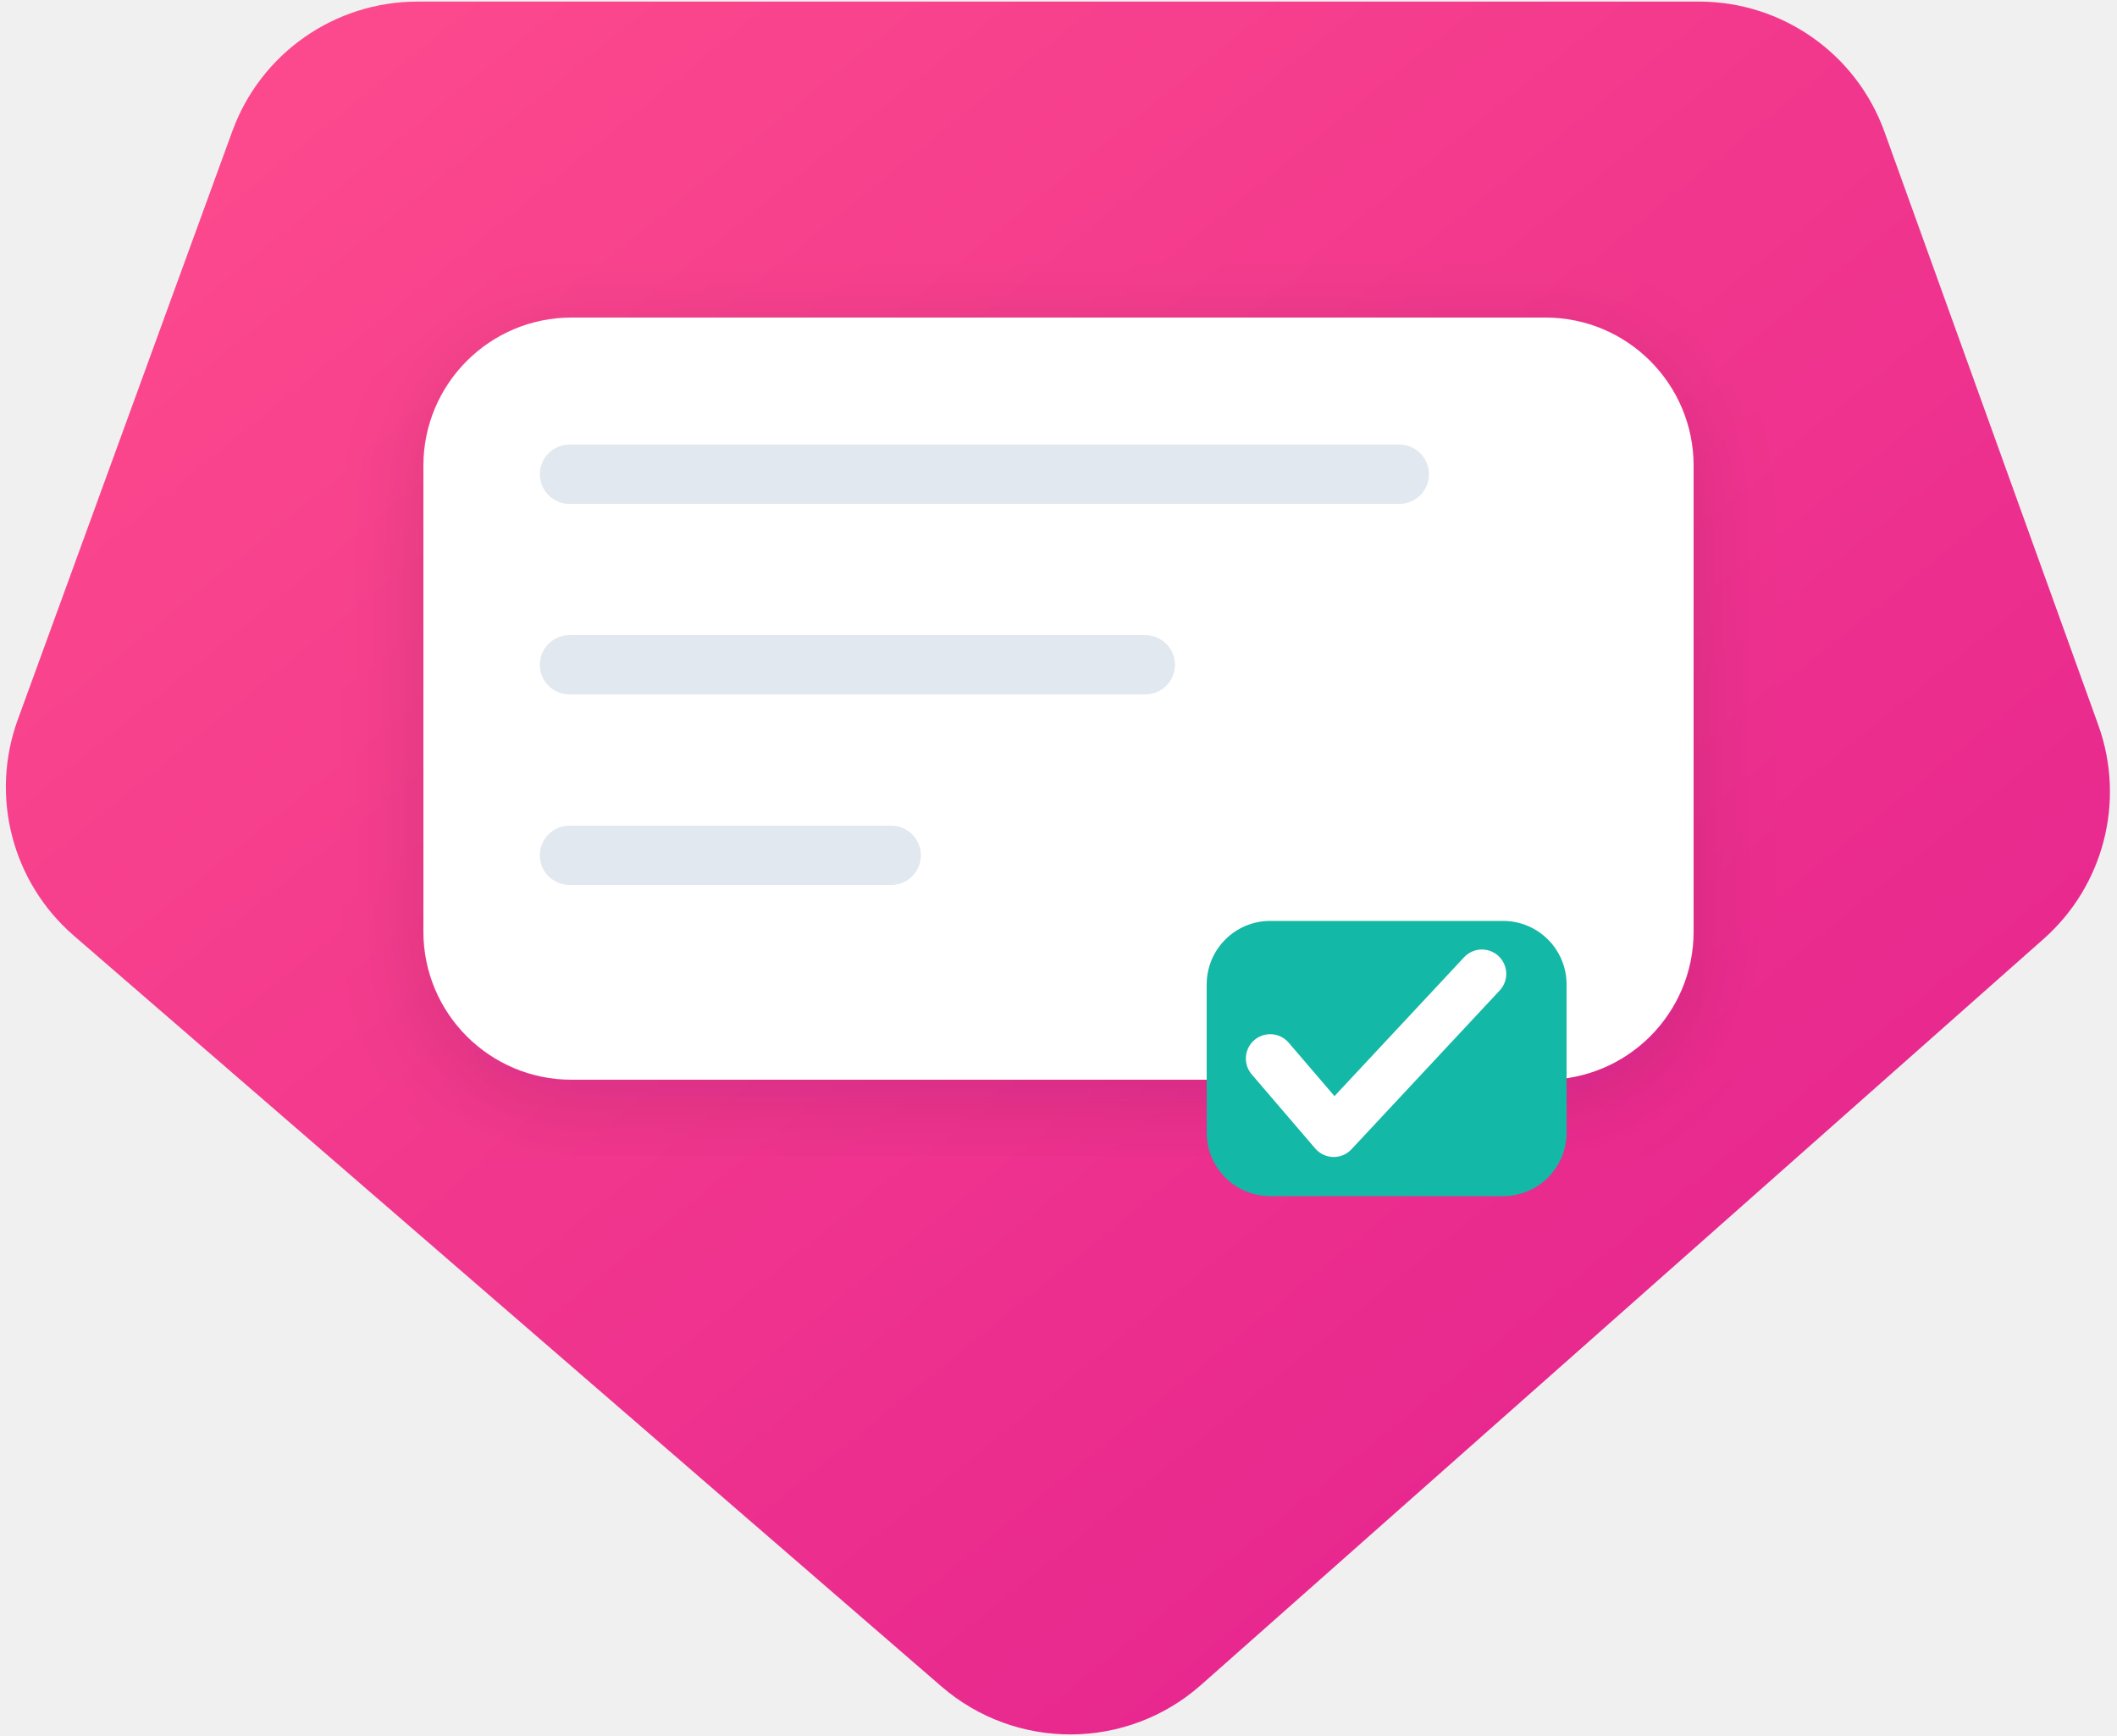
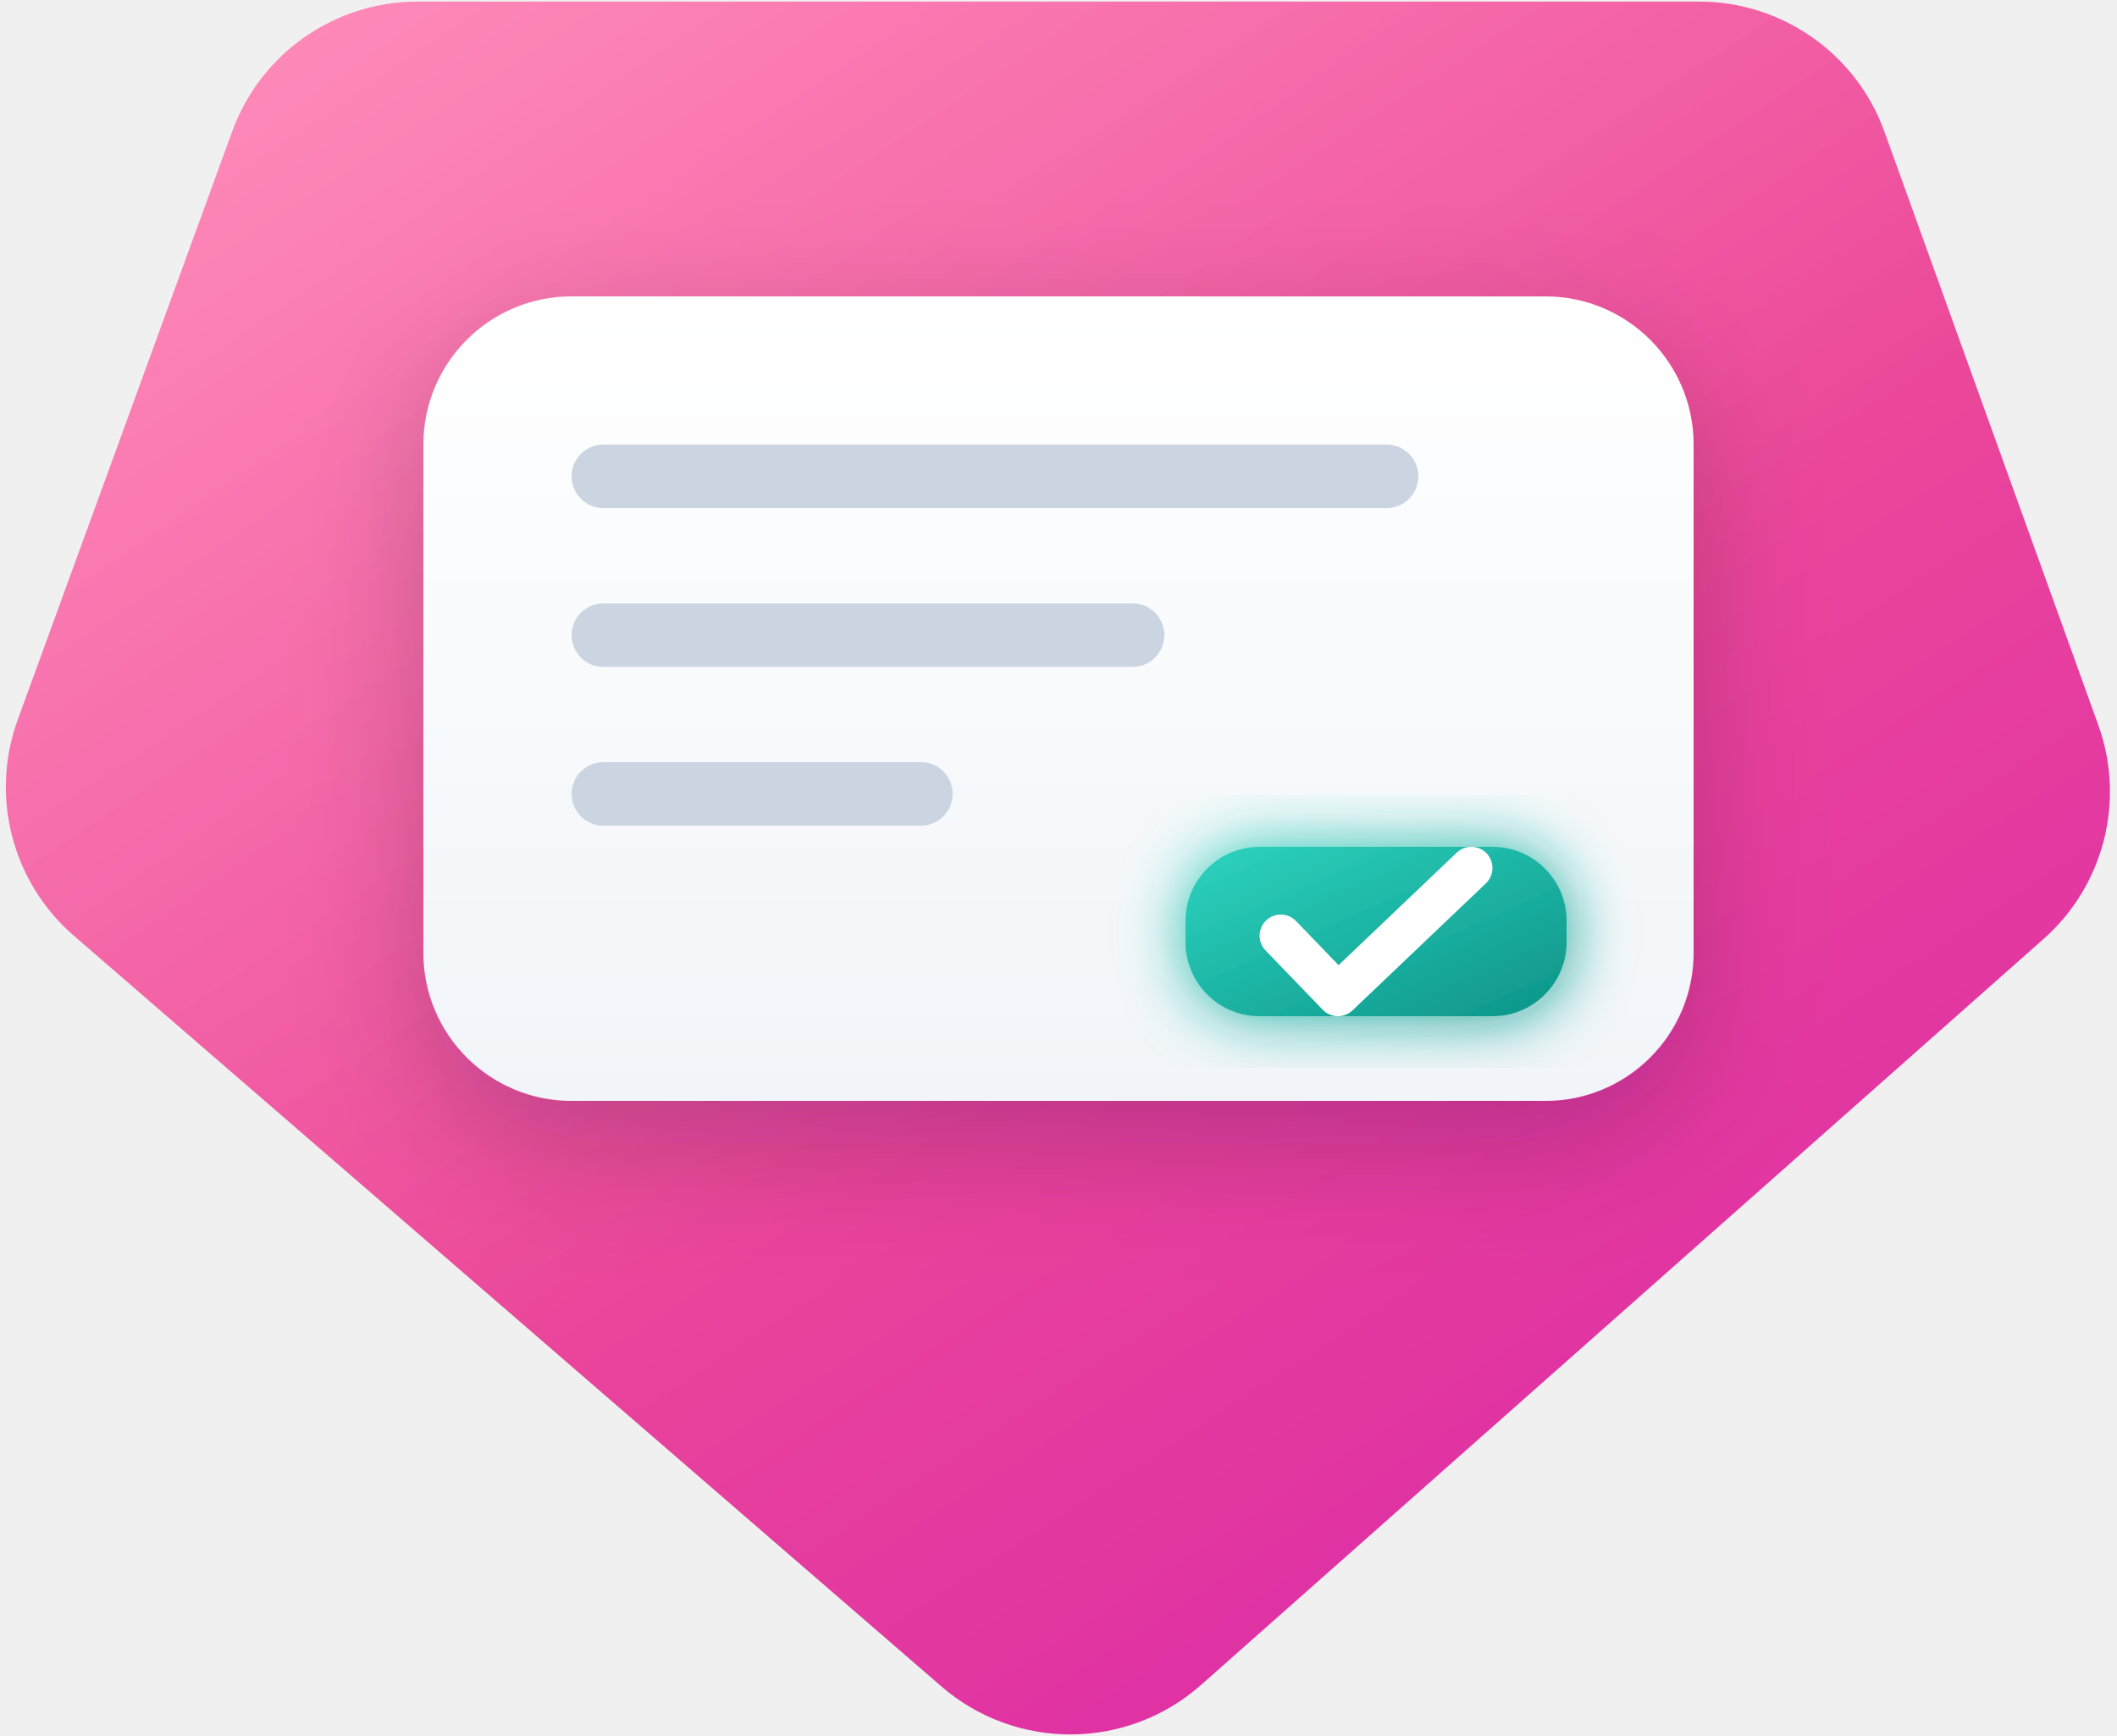
<svg xmlns="http://www.w3.org/2000/svg" width="100" height="82" viewBox="0 0 100 82" fill="none">
  <defs>
-     <linearGradient id="pinkGrad" x1="0%" y1="0%" x2="100%" y2="100%">
-       <stop offset="0%" stop-color="#FF4D8D" />
-       <stop offset="100%" stop-color="#E11D8E" />
+     <linearGradient id="pinkGrad" x1="10%" y1="0%" x2="90%" y2="100%">
+       <stop offset="0%" stop-color="#FF6BA6" />
+       <stop offset="50%" stop-color="#EC4899" />
+       <stop offset="100%" stop-color="#D926A9" />
    </linearGradient>
-     <filter id="formShadow" x="-10%" y="-10%" width="120%" height="120%">
-       <feDropShadow dx="0" dy="1" stdDeviation="2" flood-color="#0F172A" flood-opacity="0.12" />
+     <linearGradient id="sheen" x1="0%" y1="0%" x2="50%" y2="60%">
+       <stop offset="0%" stop-color="white" stop-opacity="0.25" />
+       <stop offset="100%" stop-color="white" stop-opacity="0" />
+     </linearGradient>
+     <linearGradient id="cardGrad" x1="50%" y1="0%" x2="50%" y2="100%">
+       <stop offset="0%" stop-color="#FFFFFF" />
+       <stop offset="100%" stop-color="#F1F5F9" />
+     </linearGradient>
+     <linearGradient id="tealGrad" x1="0%" y1="0%" x2="100%" y2="100%">
+       <stop offset="0%" stop-color="#2DD4BF" />
+       <stop offset="100%" stop-color="#0D9488" />
+     </linearGradient>
+     <filter id="cardShadow" x="-20%" y="-20%" width="140%" height="150%">
+       <feDropShadow dx="0" dy="2" stdDeviation="3" flood-color="#0F172A" flood-opacity="0.2" />
+     </filter>
+     <filter id="glow" x="-30%" y="-30%" width="160%" height="160%">
+       <feGaussianBlur in="SourceGraphic" stdDeviation="1.5" result="blur" />
+       <feMerge>
+         <feMergeNode in="blur" />
+         <feMergeNode in="SourceGraphic" />
+       </feMerge>
    </filter>
  </defs>
  <g transform="scale(0.07639,0.07628)">
    <path d="M258.188,0.987c-51.217,0 -96.967,32.03 -114.488,80.159l-132.717,364.517c-17.279,47.47 -3.479,100.679 34.7,133.762l536.4,464.825c46.192,40.029 114.892,39.638 160.625,-0.912l520.988,-461.934c37.296,-33.071 50.687,-85.525 33.808,-132.425l-132.241,-367.412c-17.4,-48.346 -63.259,-80.58 -114.638,-80.58l-792.438,0.001Z" fill="url(#pinkGrad)" />
+     <path d="M258.188,0.987c-51.217,0 -96.967,32.03 -114.488,80.159l-132.717,364.517c-17.279,47.47 -3.479,100.679 34.7,133.762l536.4,464.825c46.192,40.029 114.892,39.638 160.625,-0.912l520.988,-461.934c37.296,-33.071 50.687,-85.525 33.808,-132.425l-132.241,-367.412c-17.4,-48.346 -63.259,-80.58 -114.638,-80.58l-792.438,0.001Z" fill="url(#sheen)" />
  </g>
-   <rect x="20" y="15" width="60" height="36" rx="7" fill="white" filter="url(#formShadow)" />
-   <rect x="25.5" y="21" width="42" height="2.8" rx="1.4" fill="#E2E8F0" />
-   <rect x="25.5" y="30" width="30" height="2.8" rx="1.4" fill="#E2E8F0" />
-   <rect x="25.5" y="39" width="18" height="2.8" rx="1.4" fill="#E2E8F0" />
-   <rect x="57" y="43.5" width="17" height="13" rx="3" fill="#14B8A6" />
-   <path d="M60 50 L63 53.5 L70 46" stroke="white" stroke-width="2.3" stroke-linecap="round" stroke-linejoin="round" />
+   <rect x="20" y="14" width="60" height="38" rx="7" fill="url(#cardGrad)" filter="url(#cardShadow)" />
+   <rect x="27" y="21" width="40" height="3" rx="1.5" fill="#CBD5E1" />
+   <rect x="27" y="28.5" width="28" height="3" rx="1.5" fill="#CBD5E1" />
+   <rect x="27" y="36" width="18" height="3" rx="1.5" fill="#CBD5E1" />
+   <rect x="56" y="40" width="18" height="8" rx="3.5" fill="url(#tealGrad)" filter="url(#glow)" />
+   <path d="M60.5 44.2 L63.2 47 L69.5 41" stroke="white" stroke-width="2" stroke-linecap="round" stroke-linejoin="round" />
</svg>
